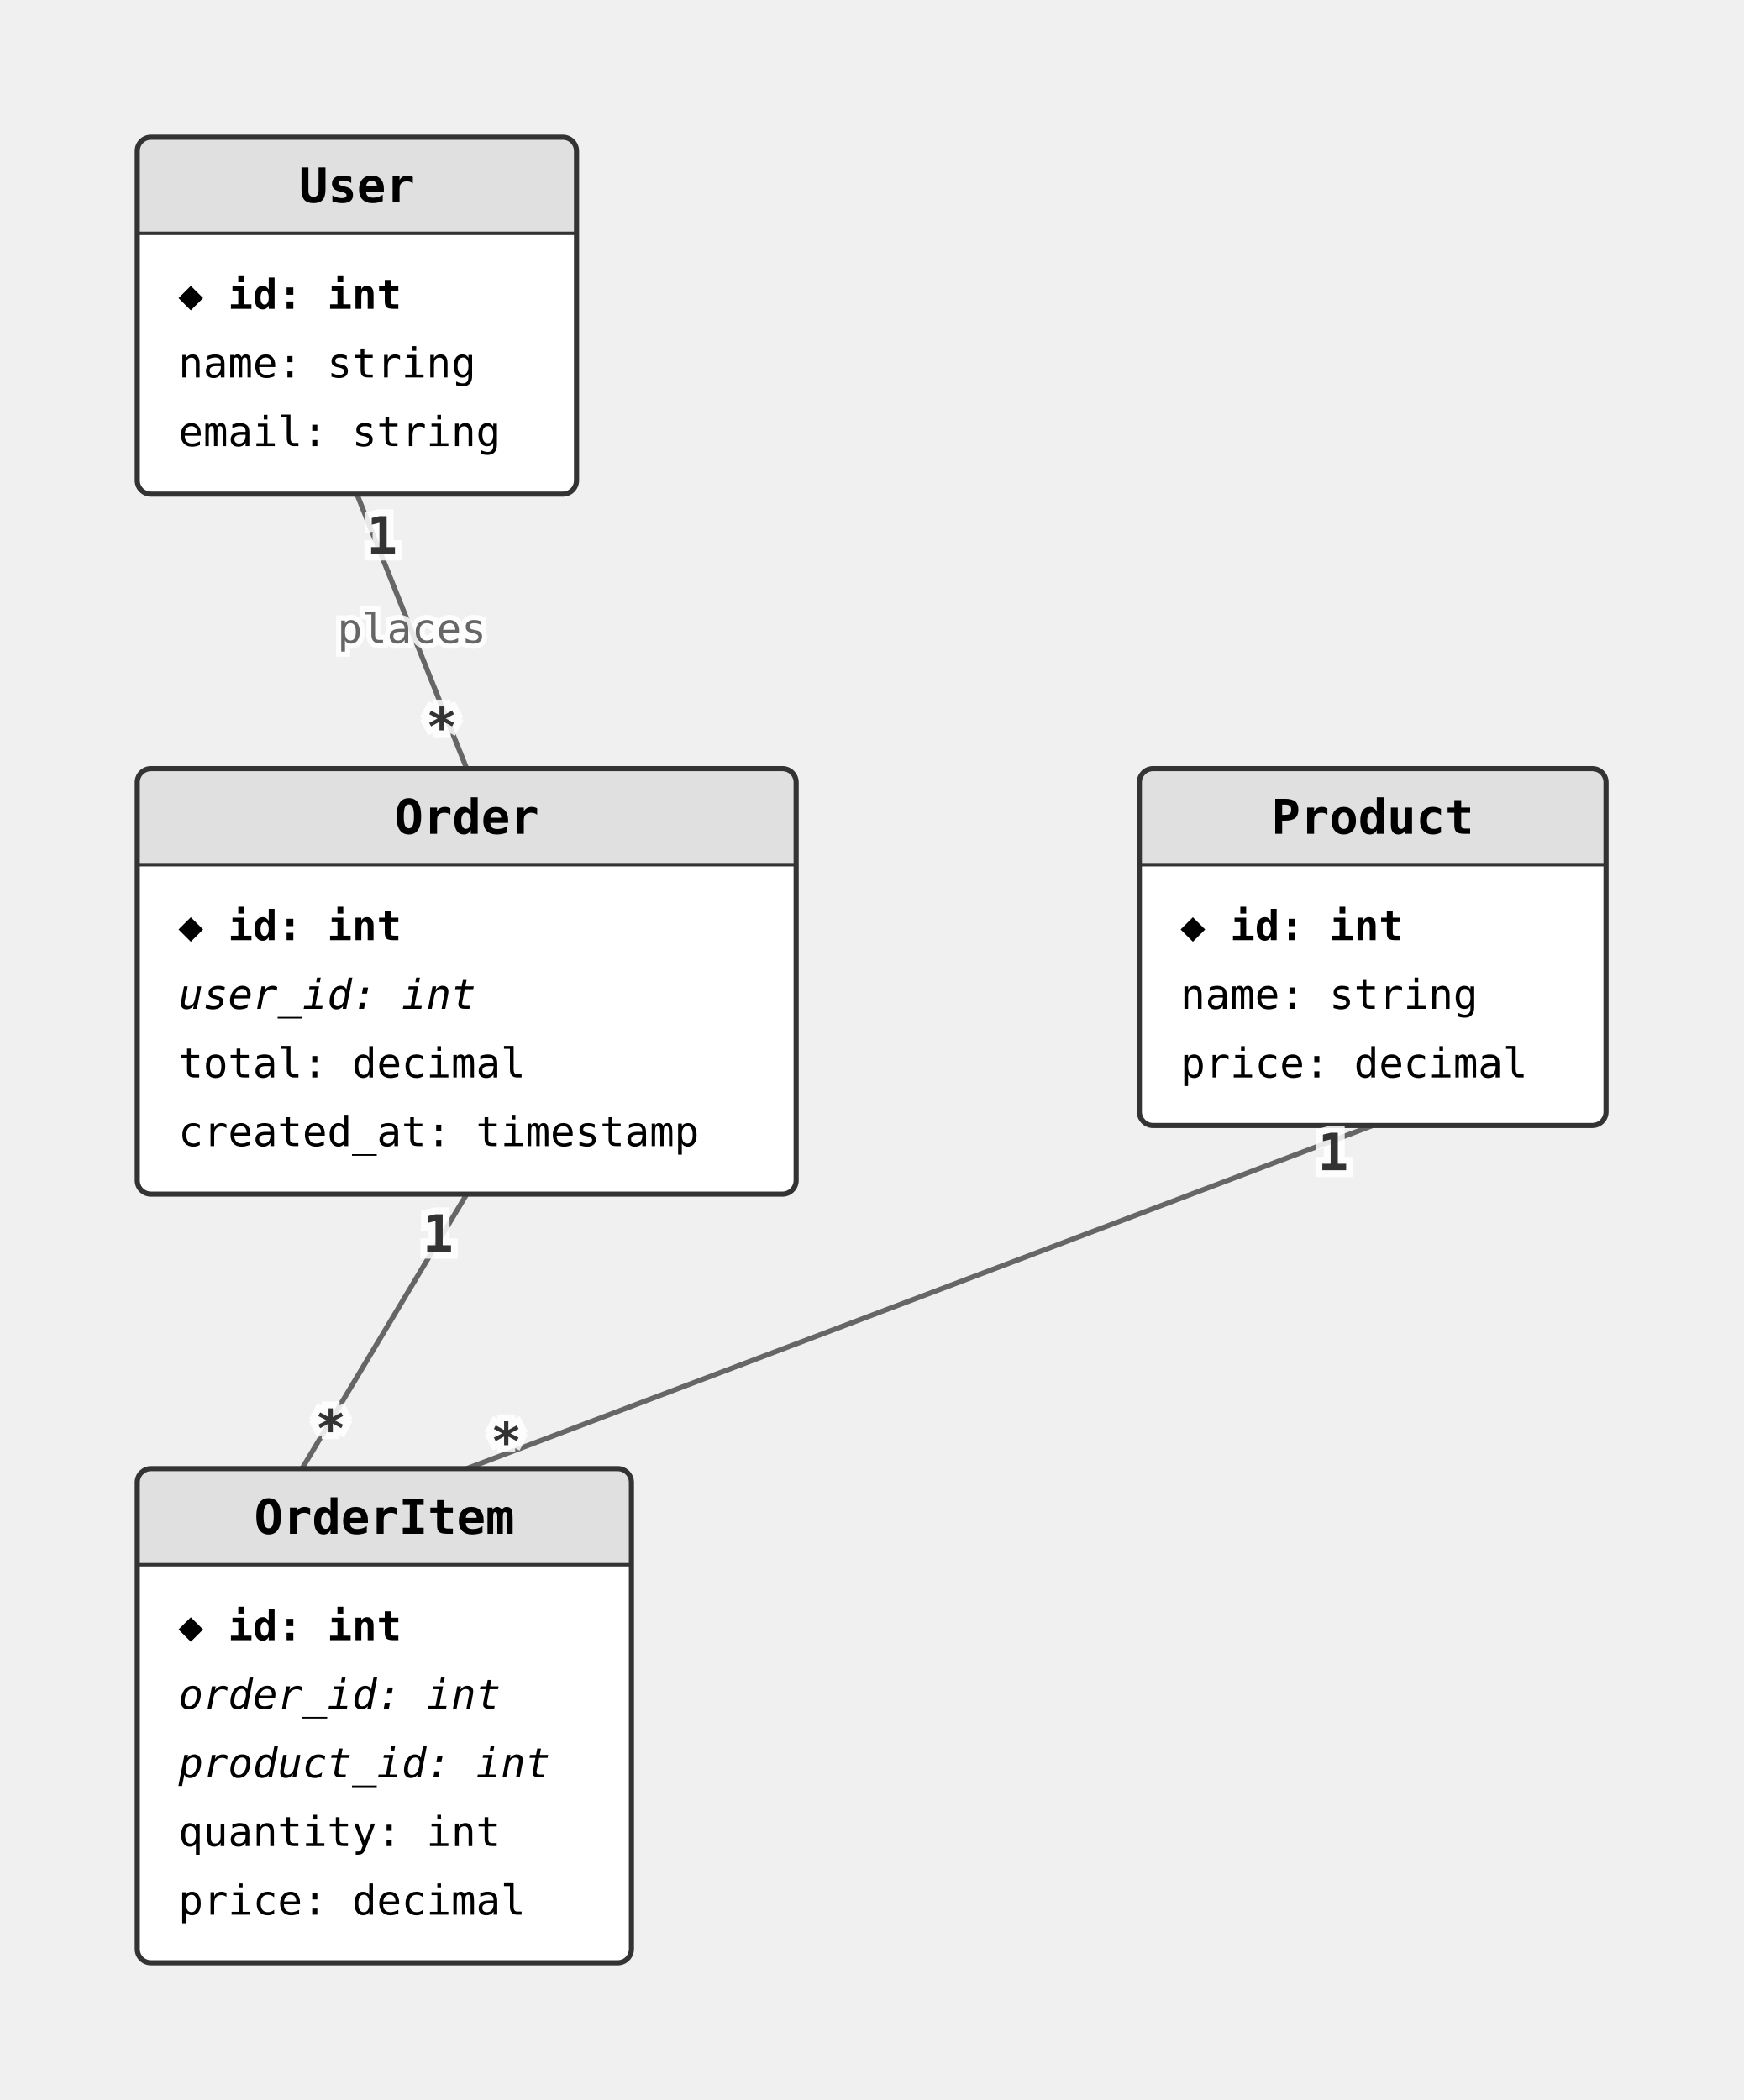
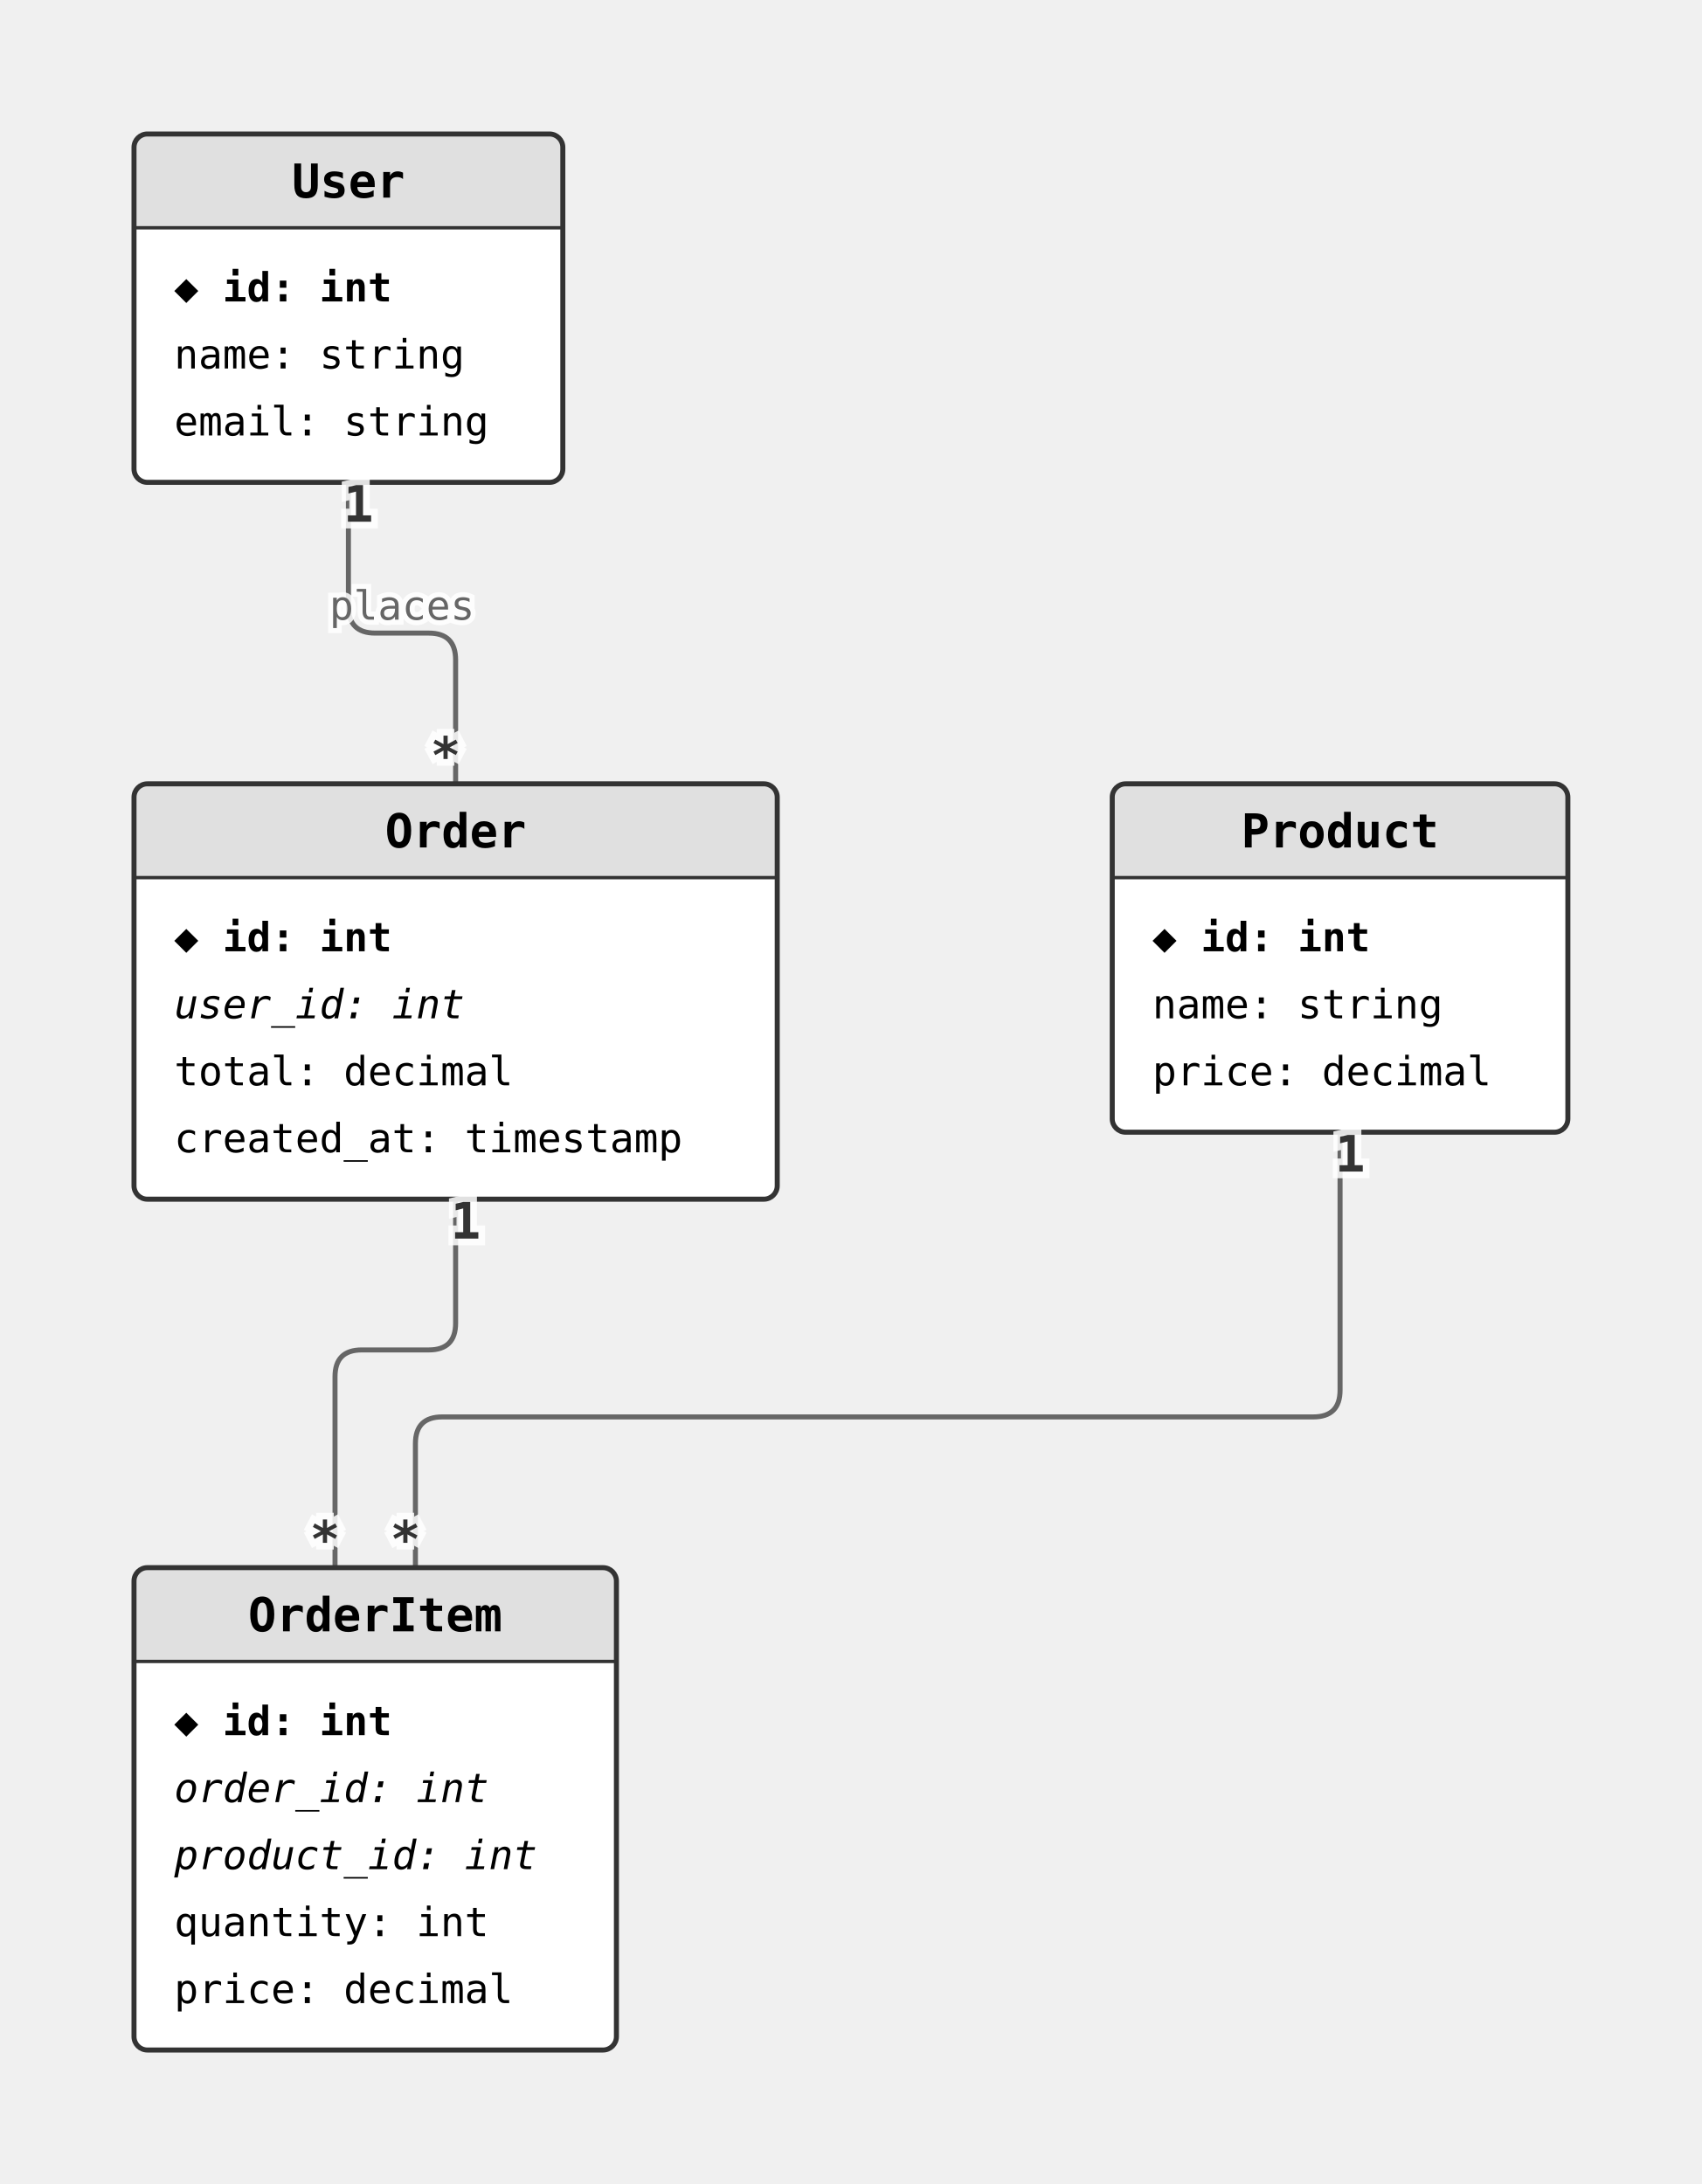
- <svg xmlns="http://www.w3.org/2000/svg" width="508" height="612" viewBox="0 0 508 612">
+ <svg xmlns="http://www.w3.org/2000/svg" width="508" height="652" viewBox="0 0 508 652">
  <style>
  .entity-bg { fill: #fff; }
  .entity-header { fill: #e0e0e0; }
  .entity-border { fill: none; stroke: #333; stroke-width: 1.5; }
  .entity-name { font-family: monospace; font-size: 14px; font-weight: bold; }
  .column-text { font-family: monospace; font-size: 12px; }
  .pk { font-weight: bold; }
  .fk { font-style: italic; }
  .edge { stroke: #666; stroke-width: 1.5; fill: none; }
  .edge-label { font-family: monospace; font-size: 12px; fill: #666; paint-order: stroke; stroke: rgba(255,255,255,0.85); stroke-width: 3px; }
  .cardinality { font-family: monospace; font-size: 15px; font-weight: bold; fill: #333; paint-order: stroke; stroke: rgba(255,255,255,0.85); stroke-width: 4px; }
</style>
-   <line class="edge" x1="104" y1="144" x2="136" y2="224" />
-   <line class="edge" x1="136" y1="348" x2="88" y2="428" />
-   <line class="edge" x1="400" y1="328" x2="136" y2="428" />
+   <path class="edge" d="M 104 144 L 104 181 Q 104 189 112 189 L 128 189 Q 136 189 136 197 L 136 234" />
+   <path class="edge" d="M 136 358 L 136 395 Q 136 403 128 403 L 108 403 Q 100 403 100 411 L 100 468" />
+   <path class="edge" d="M 400 338 L 400 415 Q 400 423 392 423 L 132 423 Q 124 423 124 431 L 124 468" />
  <rect class="entity-bg" x="40" y="40" width="128" height="104" rx="4" />
  <rect class="entity-header" x="40" y="40" width="128" height="28" rx="4" />
  <rect class="entity-header" x="40" y="64" width="128" height="4" />
  <text class="entity-name" x="104" y="59" text-anchor="middle">User</text>
  <line x1="40" y1="68" x2="168" y2="68" stroke="#333" stroke-width="1" />
  <text class="column-text pk" x="52" y="90">◆ id: int</text>
  <text class="column-text" x="52" y="110">  name: string</text>
  <text class="column-text" x="52" y="130">  email: string</text>
  <rect class="entity-border" x="40" y="40" width="128" height="104" rx="4" />
-   <rect class="entity-bg" x="40" y="224" width="192" height="124" rx="4" />
-   <rect class="entity-header" x="40" y="224" width="192" height="28" rx="4" />
-   <rect class="entity-header" x="40" y="248" width="192" height="4" />
-   <text class="entity-name" x="136" y="243" text-anchor="middle">Order</text>
-   <line x1="40" y1="252" x2="232" y2="252" stroke="#333" stroke-width="1" />
-   <text class="column-text pk" x="52" y="274">◆ id: int</text>
-   <text class="column-text fk" x="52" y="294">  user_id: int</text>
-   <text class="column-text" x="52" y="314">  total: decimal</text>
-   <text class="column-text" x="52" y="334">  created_at: timestamp</text>
-   <rect class="entity-border" x="40" y="224" width="192" height="124" rx="4" />
-   <rect class="entity-bg" x="332" y="224" width="136" height="104" rx="4" />
-   <rect class="entity-header" x="332" y="224" width="136" height="28" rx="4" />
-   <rect class="entity-header" x="332" y="248" width="136" height="4" />
-   <text class="entity-name" x="400" y="243" text-anchor="middle">Product</text>
-   <line x1="332" y1="252" x2="468" y2="252" stroke="#333" stroke-width="1" />
-   <text class="column-text pk" x="344" y="274">◆ id: int</text>
-   <text class="column-text" x="344" y="294">  name: string</text>
-   <text class="column-text" x="344" y="314">  price: decimal</text>
-   <rect class="entity-border" x="332" y="224" width="136" height="104" rx="4" />
-   <rect class="entity-bg" x="40" y="428" width="144" height="144" rx="4" />
-   <rect class="entity-header" x="40" y="428" width="144" height="28" rx="4" />
-   <rect class="entity-header" x="40" y="452" width="144" height="4" />
-   <text class="entity-name" x="112" y="447" text-anchor="middle">OrderItem</text>
-   <line x1="40" y1="456" x2="184" y2="456" stroke="#333" stroke-width="1" />
-   <text class="column-text pk" x="52" y="478">◆ id: int</text>
-   <text class="column-text fk" x="52" y="498">  order_id: int</text>
-   <text class="column-text fk" x="52" y="518">  product_id: int</text>
-   <text class="column-text" x="52" y="538">  quantity: int</text>
-   <text class="column-text" x="52" y="558">  price: decimal</text>
-   <rect class="entity-border" x="40" y="428" width="144" height="144" rx="4" />
-   <text class="cardinality" x="106.785" y="150.964" text-anchor="start" dominant-baseline="hanging">1</text>
-   <text class="cardinality" x="133.215" y="217.036" text-anchor="end" dominant-baseline="alphabetic">*</text>
-   <text class="edge-label" x="120" y="184" text-anchor="middle" dominant-baseline="middle">places</text>
-   <text class="cardinality" x="132.141" y="354.431" text-anchor="end" dominant-baseline="hanging">1</text>
-   <text class="cardinality" x="91.859" y="421.569" text-anchor="start" dominant-baseline="alphabetic">*</text>
-   <text class="cardinality" x="392.986" y="330.657" text-anchor="end" dominant-baseline="hanging">1</text>
-   <text class="cardinality" x="143.014" y="425.343" text-anchor="start" dominant-baseline="alphabetic">*</text>
+   <rect class="entity-bg" x="40" y="234" width="192" height="124" rx="4" />
+   <rect class="entity-header" x="40" y="234" width="192" height="28" rx="4" />
+   <rect class="entity-header" x="40" y="258" width="192" height="4" />
+   <text class="entity-name" x="136" y="253" text-anchor="middle">Order</text>
+   <line x1="40" y1="262" x2="232" y2="262" stroke="#333" stroke-width="1" />
+   <text class="column-text pk" x="52" y="284">◆ id: int</text>
+   <text class="column-text fk" x="52" y="304">  user_id: int</text>
+   <text class="column-text" x="52" y="324">  total: decimal</text>
+   <text class="column-text" x="52" y="344">  created_at: timestamp</text>
+   <rect class="entity-border" x="40" y="234" width="192" height="124" rx="4" />
+   <rect class="entity-bg" x="332" y="234" width="136" height="104" rx="4" />
+   <rect class="entity-header" x="332" y="234" width="136" height="28" rx="4" />
+   <rect class="entity-header" x="332" y="258" width="136" height="4" />
+   <text class="entity-name" x="400" y="253" text-anchor="middle">Product</text>
+   <line x1="332" y1="262" x2="468" y2="262" stroke="#333" stroke-width="1" />
+   <text class="column-text pk" x="344" y="284">◆ id: int</text>
+   <text class="column-text" x="344" y="304">  name: string</text>
+   <text class="column-text" x="344" y="324">  price: decimal</text>
+   <rect class="entity-border" x="332" y="234" width="136" height="104" rx="4" />
+   <rect class="entity-bg" x="40" y="468" width="144" height="144" rx="4" />
+   <rect class="entity-header" x="40" y="468" width="144" height="28" rx="4" />
+   <rect class="entity-header" x="40" y="492" width="144" height="4" />
+   <text class="entity-name" x="112" y="487" text-anchor="middle">OrderItem</text>
+   <line x1="40" y1="496" x2="184" y2="496" stroke="#333" stroke-width="1" />
+   <text class="column-text pk" x="52" y="518">◆ id: int</text>
+   <text class="column-text fk" x="52" y="538">  order_id: int</text>
+   <text class="column-text fk" x="52" y="558">  product_id: int</text>
+   <text class="column-text" x="52" y="578">  quantity: int</text>
+   <text class="column-text" x="52" y="598">  price: decimal</text>
+   <rect class="entity-border" x="40" y="468" width="144" height="144" rx="4" />
+   <text class="cardinality" x="111.5" y="151.5" text-anchor="end" dominant-baseline="middle">1</text>
+   <text class="cardinality" x="128.5" y="226.5" text-anchor="start" dominant-baseline="middle">*</text>
+   <text class="edge-label" x="120" y="185" text-anchor="middle" dominant-baseline="alphabetic">places</text>
+   <text class="cardinality" x="143.5" y="365.5" text-anchor="end" dominant-baseline="middle">1</text>
+   <text class="cardinality" x="92.5" y="460.5" text-anchor="start" dominant-baseline="middle">*</text>
+   <text class="cardinality" x="407.5" y="345.5" text-anchor="end" dominant-baseline="middle">1</text>
+   <text class="cardinality" x="116.5" y="460.5" text-anchor="start" dominant-baseline="middle">*</text>
</svg>
